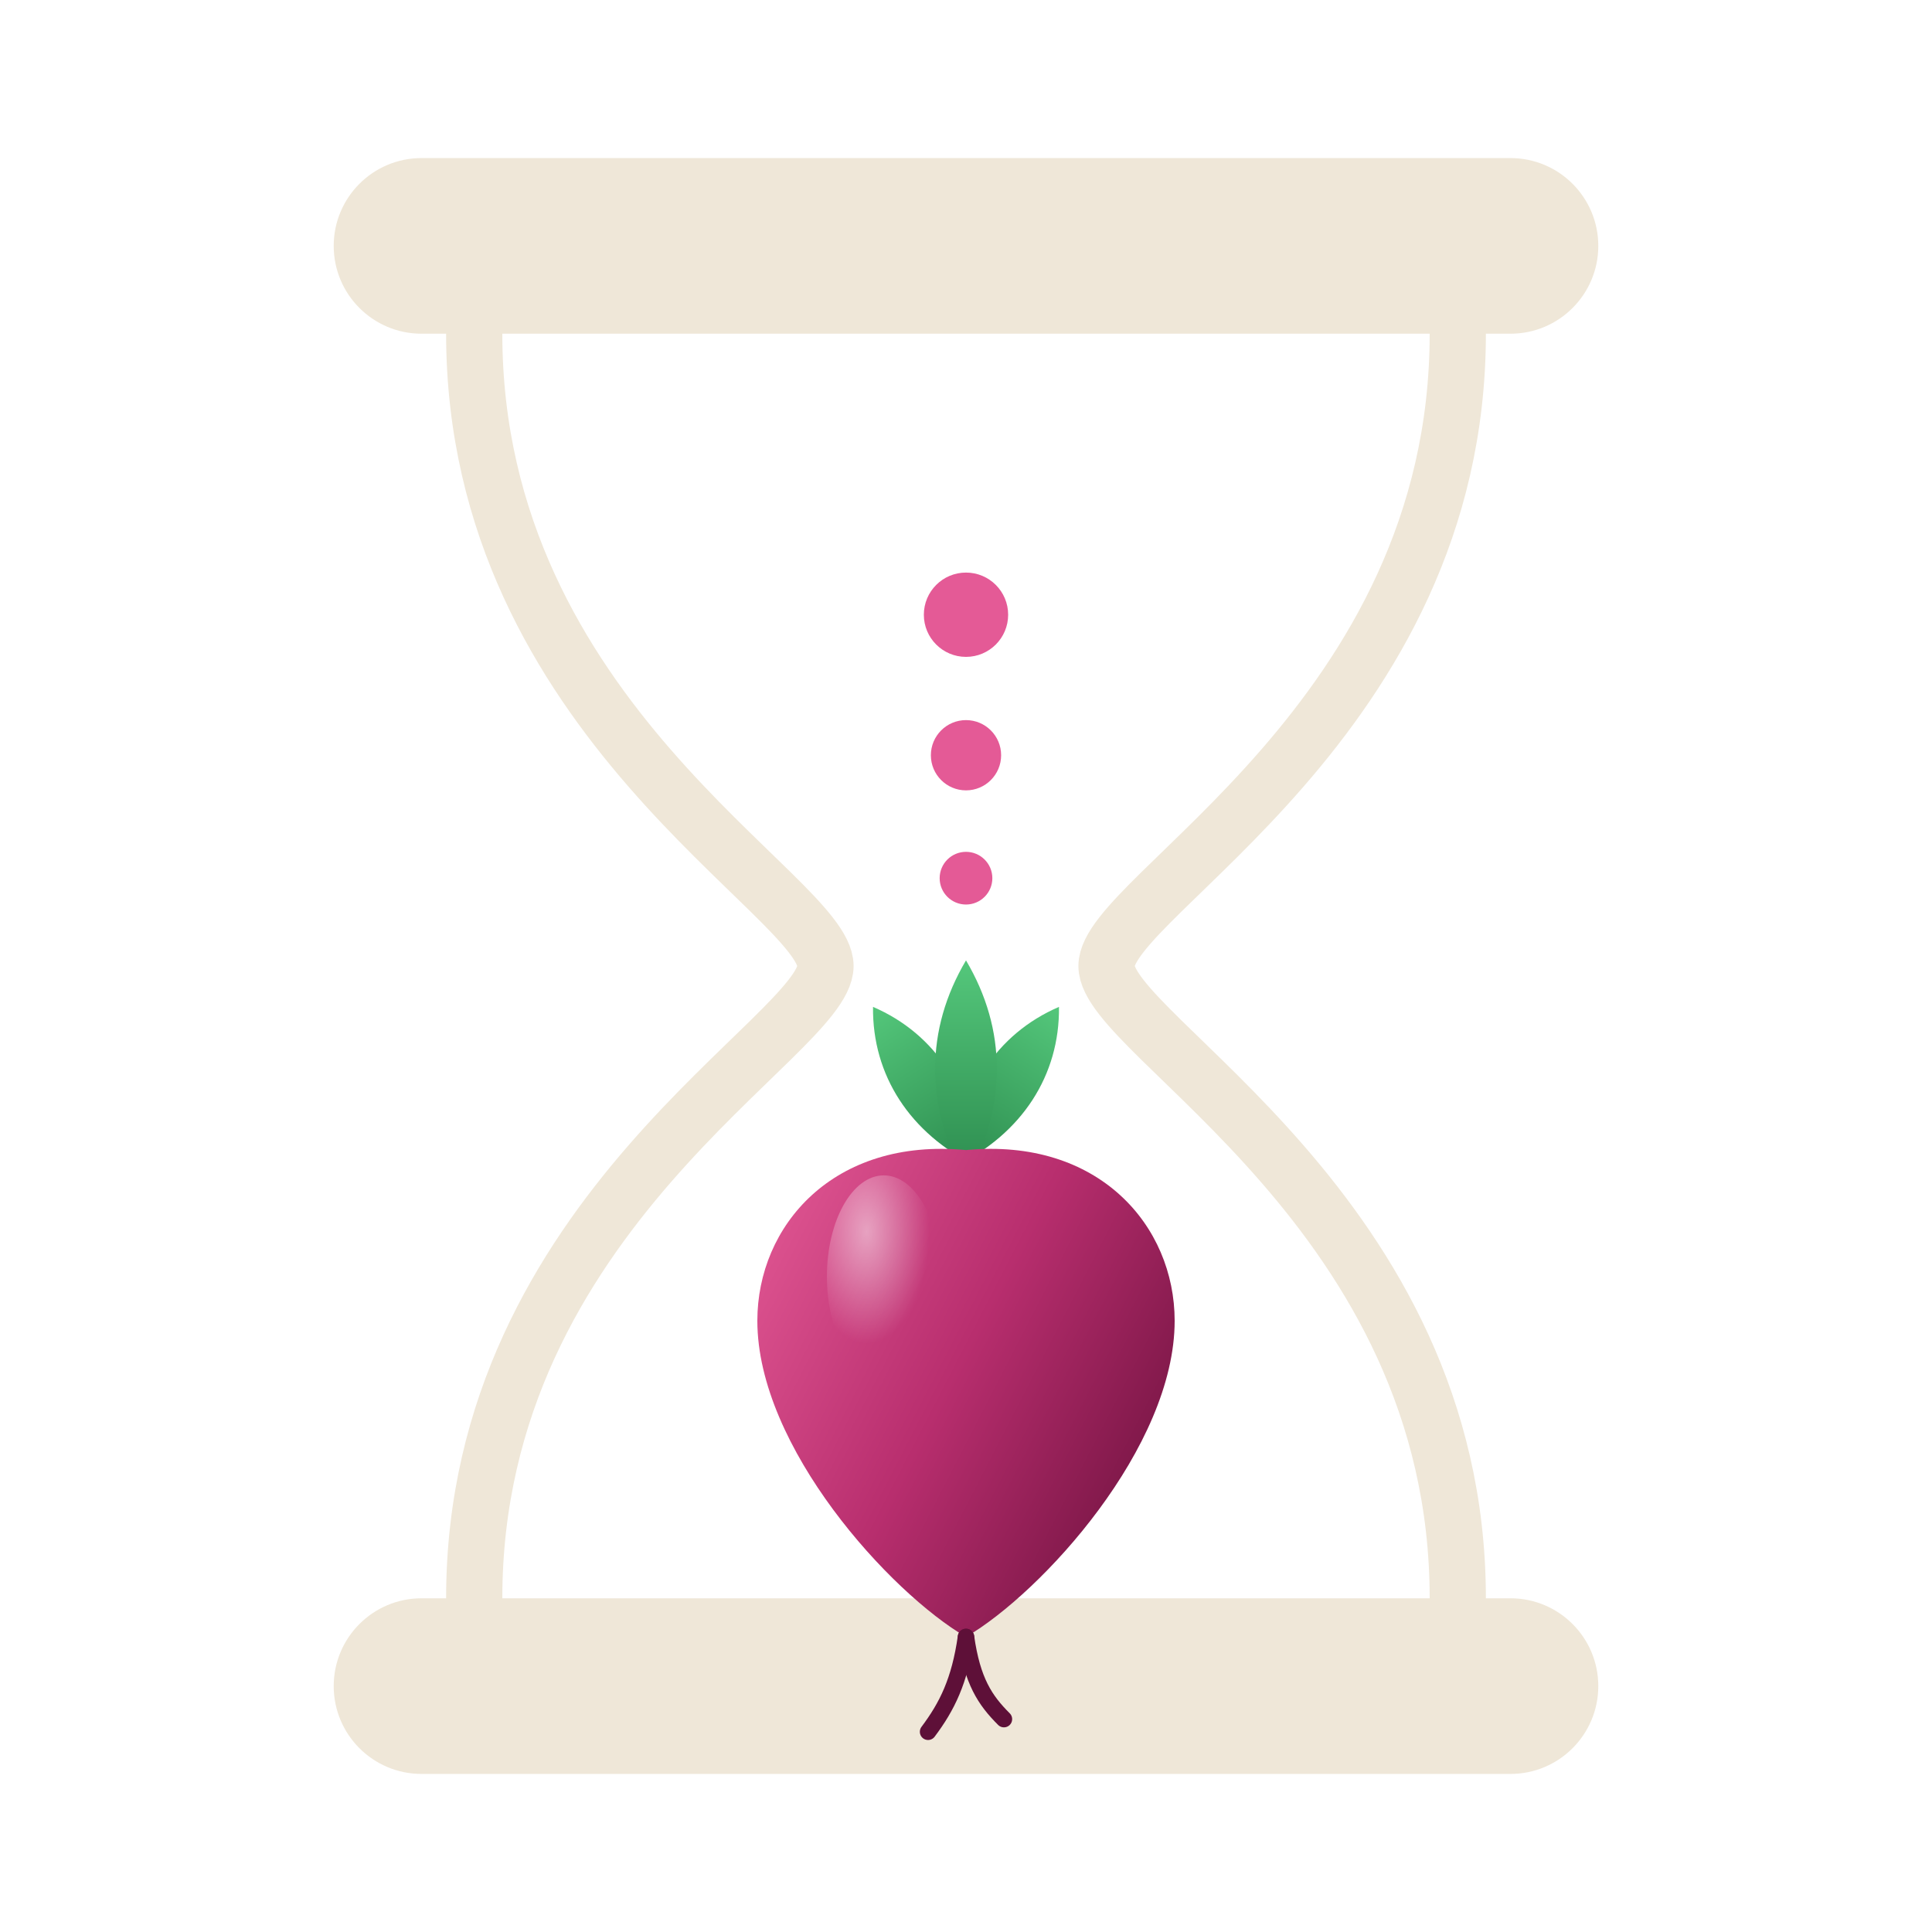
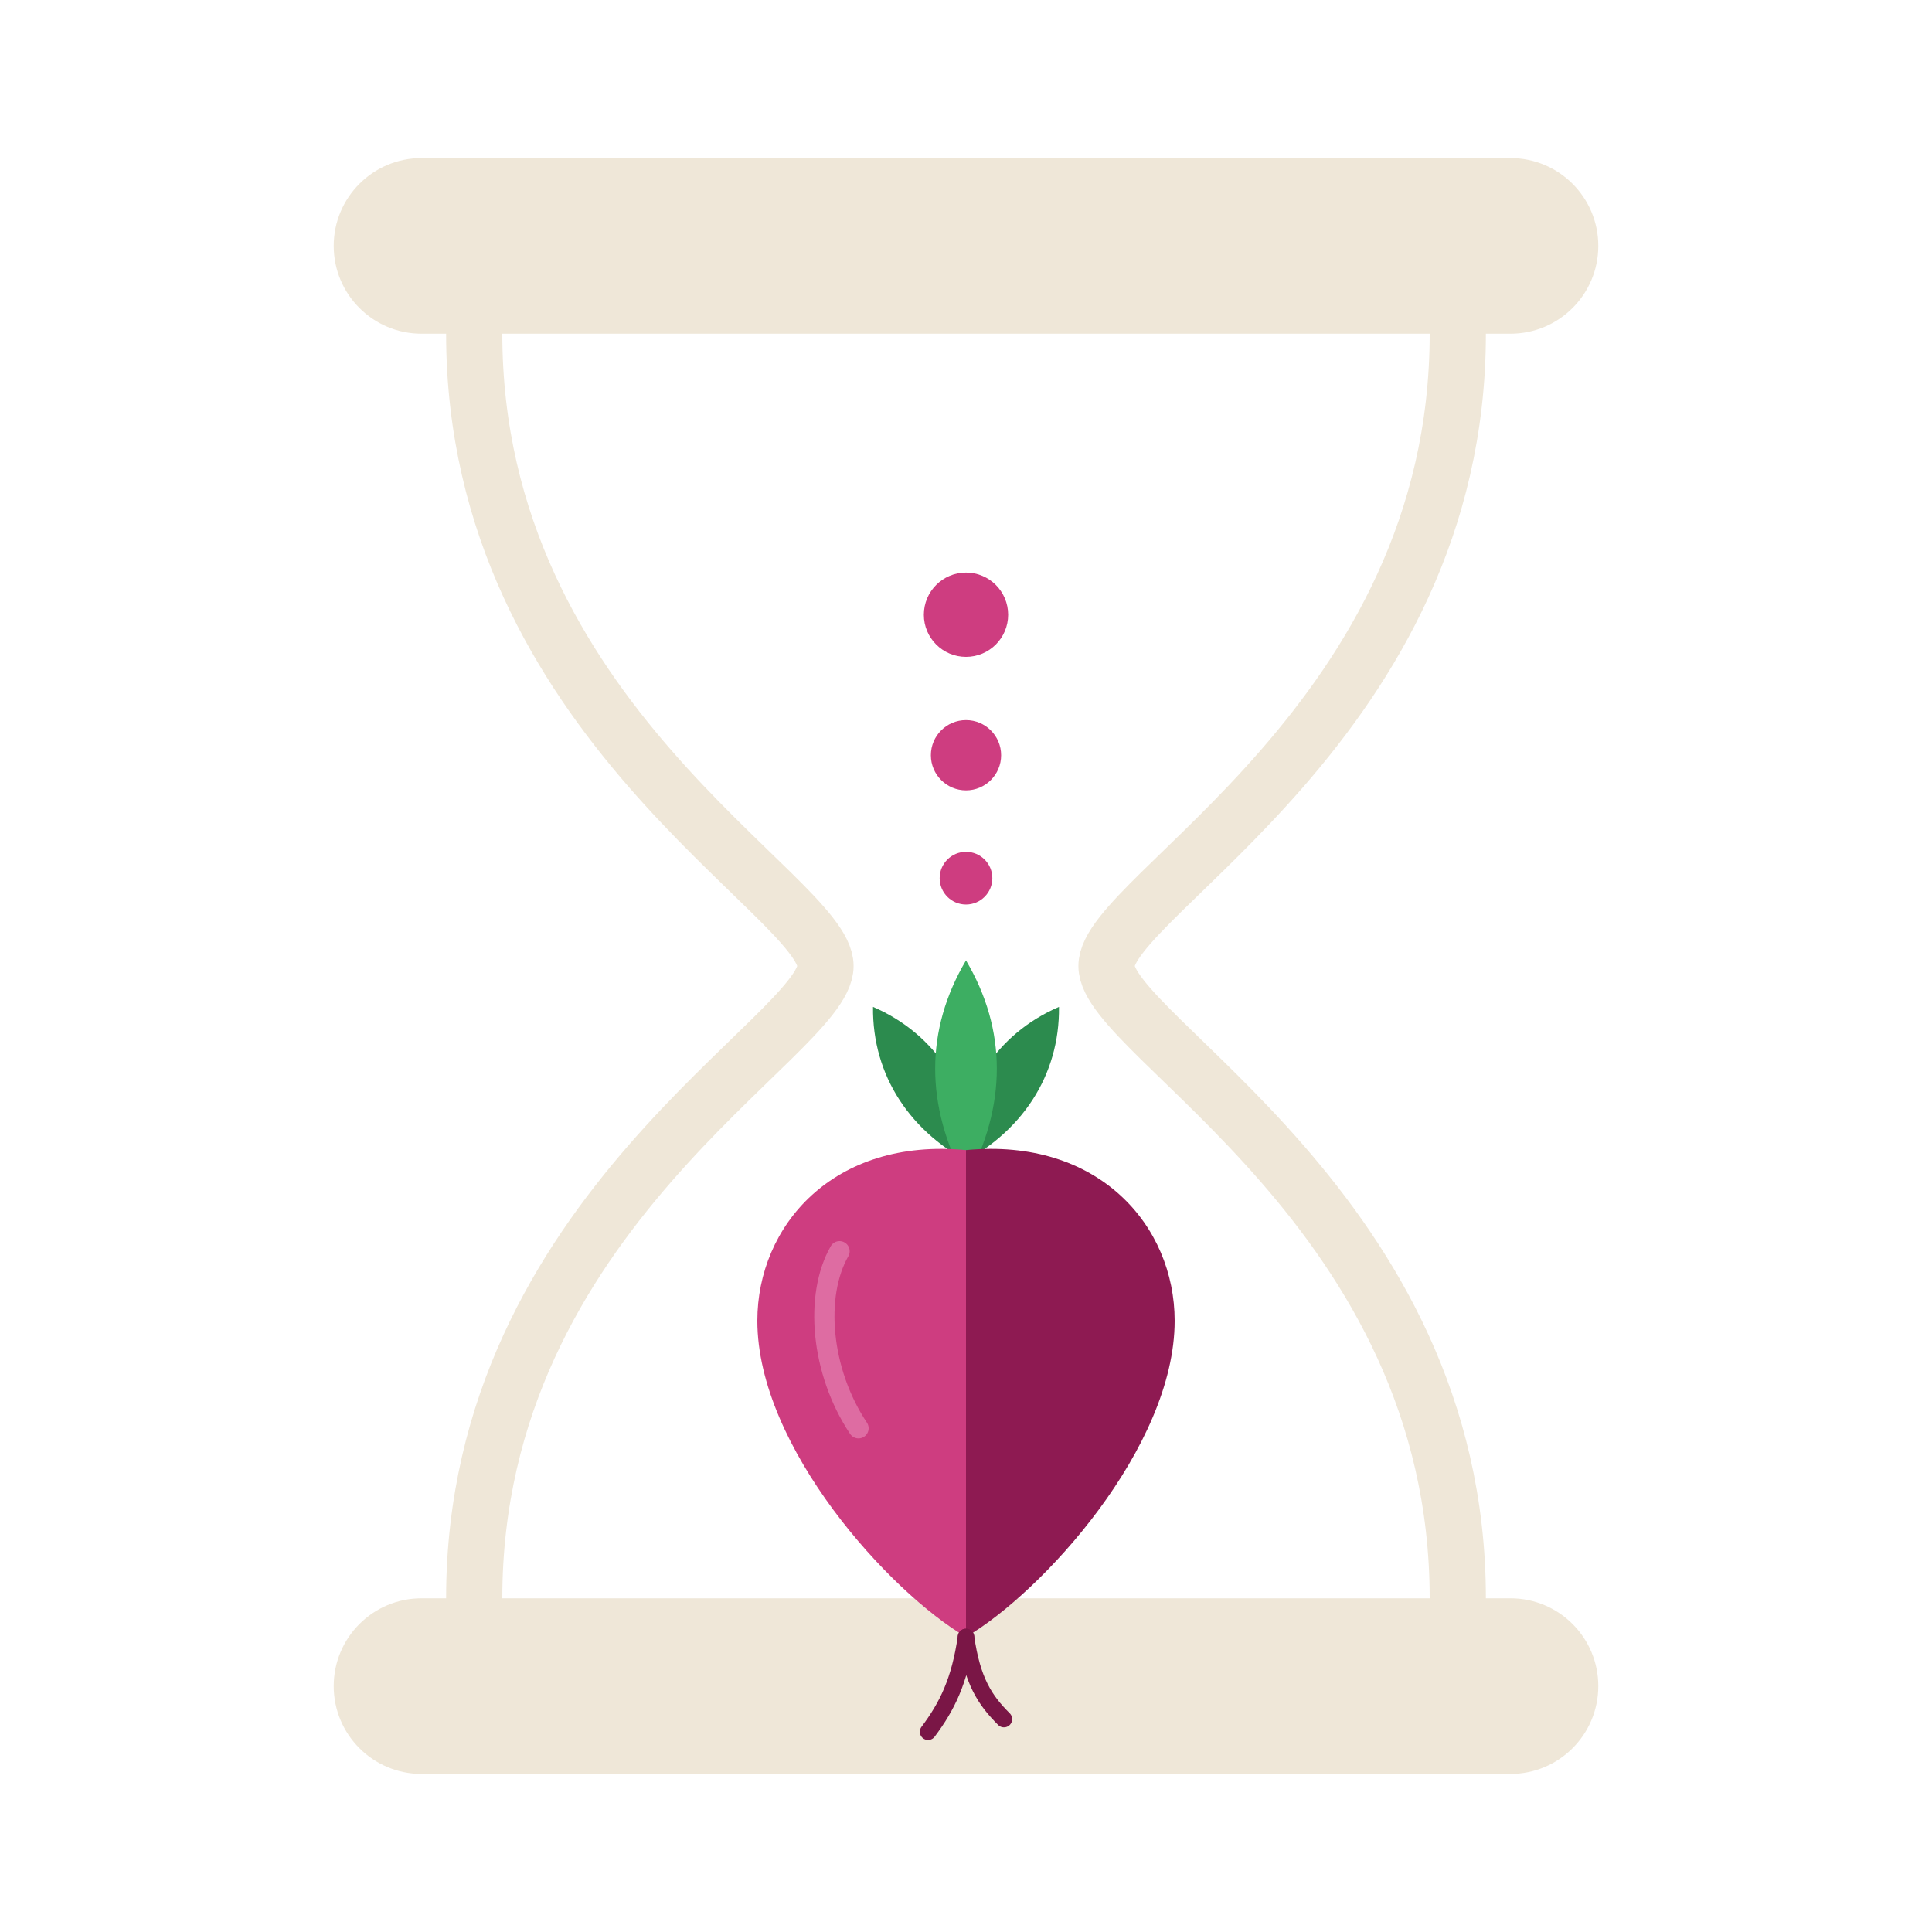
<svg xmlns="http://www.w3.org/2000/svg" viewBox="45 47 110 110" width="110" height="110" fill="none">
-   <defs>
-     <linearGradient id="beetBody" x1="0" y1="0" x2="1" y2="0.6">
-       <stop offset="0%" stop-color="#E45A96" />
-       <stop offset="55%" stop-color="#B82E6E" />
-       <stop offset="100%" stop-color="#7A1646" />
-     </linearGradient>
-     <linearGradient id="leaf" x1="0" y1="0" x2="0" y2="1">
-       <stop offset="0%" stop-color="#54C77B" />
-       <stop offset="100%" stop-color="#2C8B4E" />
-     </linearGradient>
-     <radialGradient id="beetHi" cx="35%" cy="28%" r="55%">
-       <stop offset="0%" stop-color="#fff" stop-opacity="0.5" />
-       <stop offset="100%" stop-color="#fff" stop-opacity="0" />
-     </radialGradient>
-   </defs>
  <rect x="64" y="56" width="72" height="10" rx="5" fill="#EFE7D8" />
  <rect x="64" y="138" width="72" height="10" rx="5" fill="#EFE7D8" />
  <path d="M72,66 C72,88 92,98 92,102 C92,106 72,116 72,138 M128,66 C128,88 108,98 108,102 C108,106 128,116 128,138" stroke="#EFE7D8" stroke-width="3.2" fill="none" stroke-linecap="round" />
-   <circle cx="100" cy="82" r="2.4" fill="#E45A96" />
-   <circle cx="100" cy="90" r="2" fill="#E45A96" />
-   <circle cx="100" cy="97" r="1.5" fill="#E45A96" />
+   <circle cx="100" cy="82" r="2.4" fill="#CE3D80" />
+   <circle cx="100" cy="90" r="2" fill="#CE3D80" />
+   <circle cx="100" cy="97" r="1.5" fill="#CE3D80" />
  <g transform="translate(100,124) scale(0.36) translate(-50,-62)">
    <g transform="translate(50,30)">
      <g transform="rotate(-33)">
-         <path d="M0,3 C-6,-7 -6,-18 0,-27 C6,-18 6,-7 0,3 Z" fill="url(#leaf)" />
+         <path d="M0,3 C-6,-7 -6,-18 0,-27 C6,-18 6,-7 0,3 Z" fill="#2C8B4E" />
      </g>
      <g transform="rotate(33)">
-         <path d="M0,3 C-6,-7 -6,-18 0,-27 C6,-18 6,-7 0,3 Z" fill="url(#leaf)" />
+         <path d="M0,3 C-6,-7 -6,-18 0,-27 C6,-18 6,-7 0,3 Z" fill="#2C8B4E" />
      </g>
-       <path d="M0,5 C-6.5,-7 -6.5,-19 0,-30 C6.5,-19 6.5,-7 0,5 Z" fill="url(#leaf)" />
+       <path d="M0,5 C-6.5,-7 -6.5,-19 0,-30 C6.5,-19 6.5,-7 0,5 Z" fill="#3DAE62" />
    </g>
-     <path d="M50,30 C29,28 17,42 17,57 C17,77 38,100 50,107 C62,100 83,77 83,57 C83,42 71,28 50,30 Z" fill="url(#beetBody)" />
-     <ellipse cx="37" cy="50" rx="9" ry="16" fill="url(#beetHi)" />
-     <path d="M50,107 C49,114 47,118 44,122" stroke="#5e1038" stroke-width="2.6" stroke-linecap="round" />
-     <path d="M50,107 C51,114 53,117 56,120" stroke="#5e1038" stroke-width="2.6" stroke-linecap="round" />
+     <path d="M50,30 C29,28 17,42 17,57 C17,77 38,100 50,107 Z" fill="#CE3D80" />
+     <path d="M50,30 C71,28 83,42 83,57 C83,77 62,100 50,107 Z" fill="#8E1A52" />
+     <path d="M30,46 C26,53 27,65 33,74" stroke="#EE9CC4" stroke-width="3.2" stroke-linecap="round" opacity="0.5" />
+     <path d="M50,107 C49,114 47,118 44,122" stroke="#7A1646" stroke-width="2.6" stroke-linecap="round" />
+     <path d="M50,107 C51,114 53,117 56,120" stroke="#7A1646" stroke-width="2.6" stroke-linecap="round" />
  </g>
</svg>
